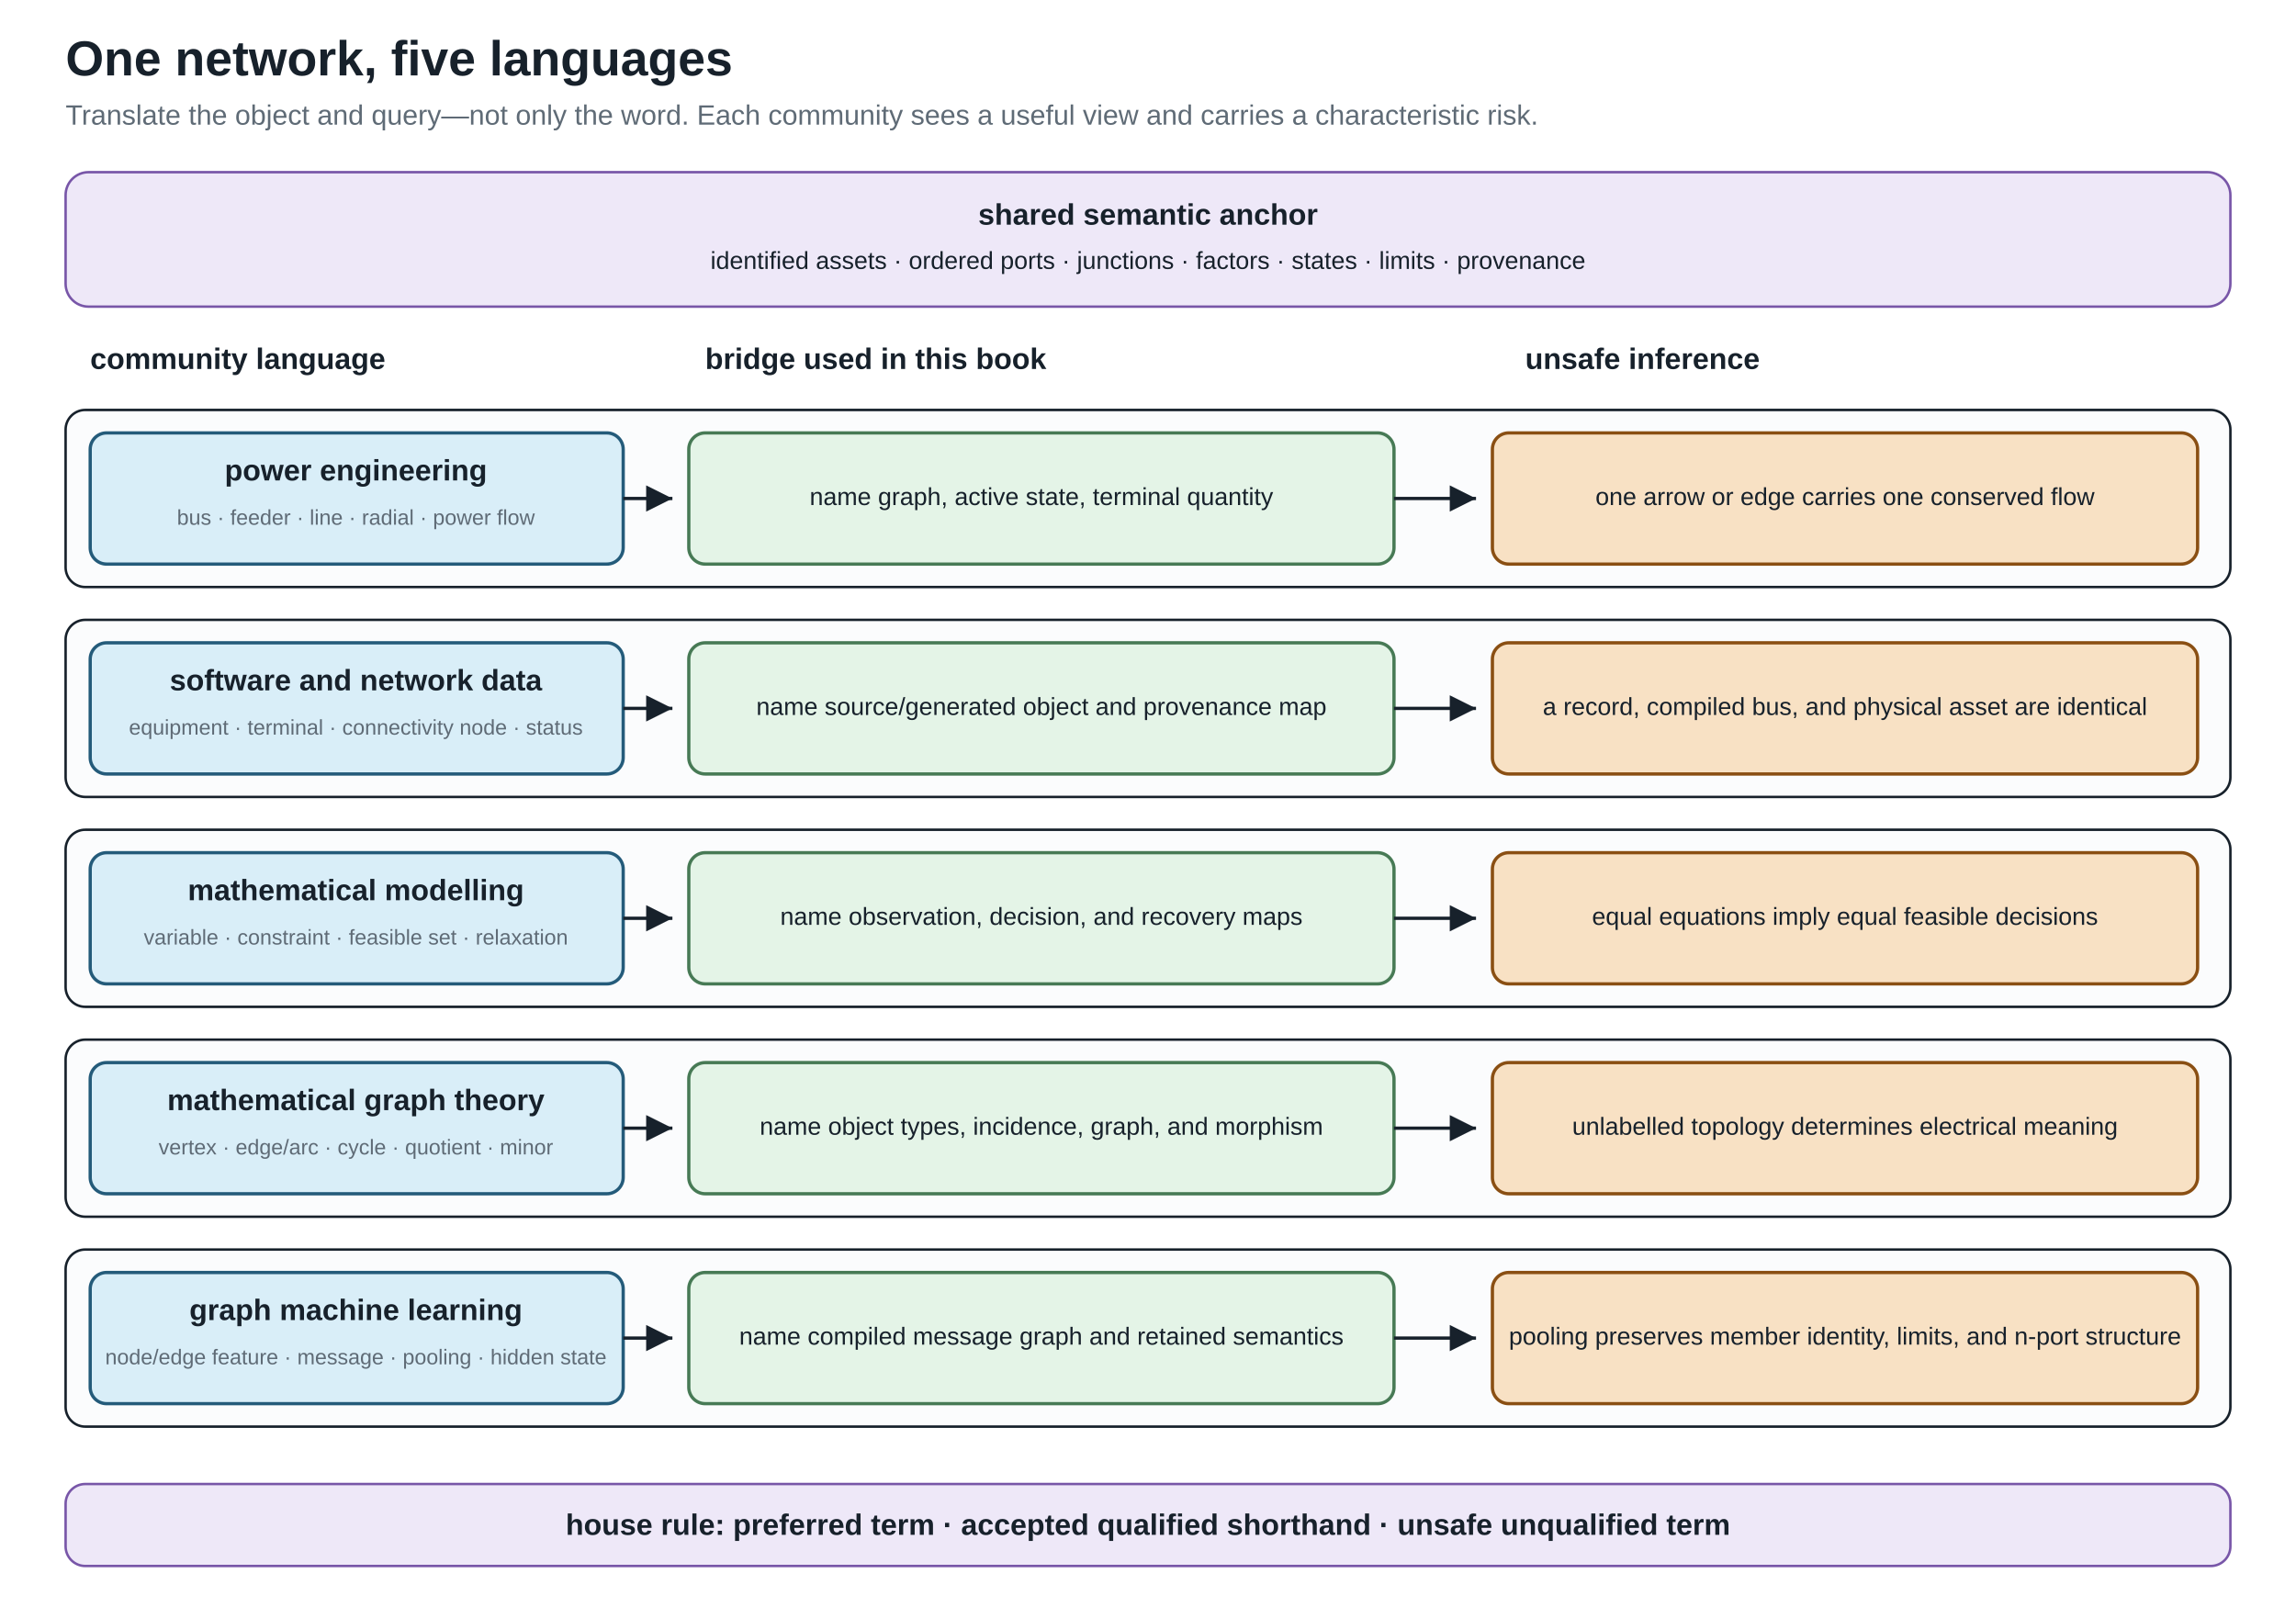
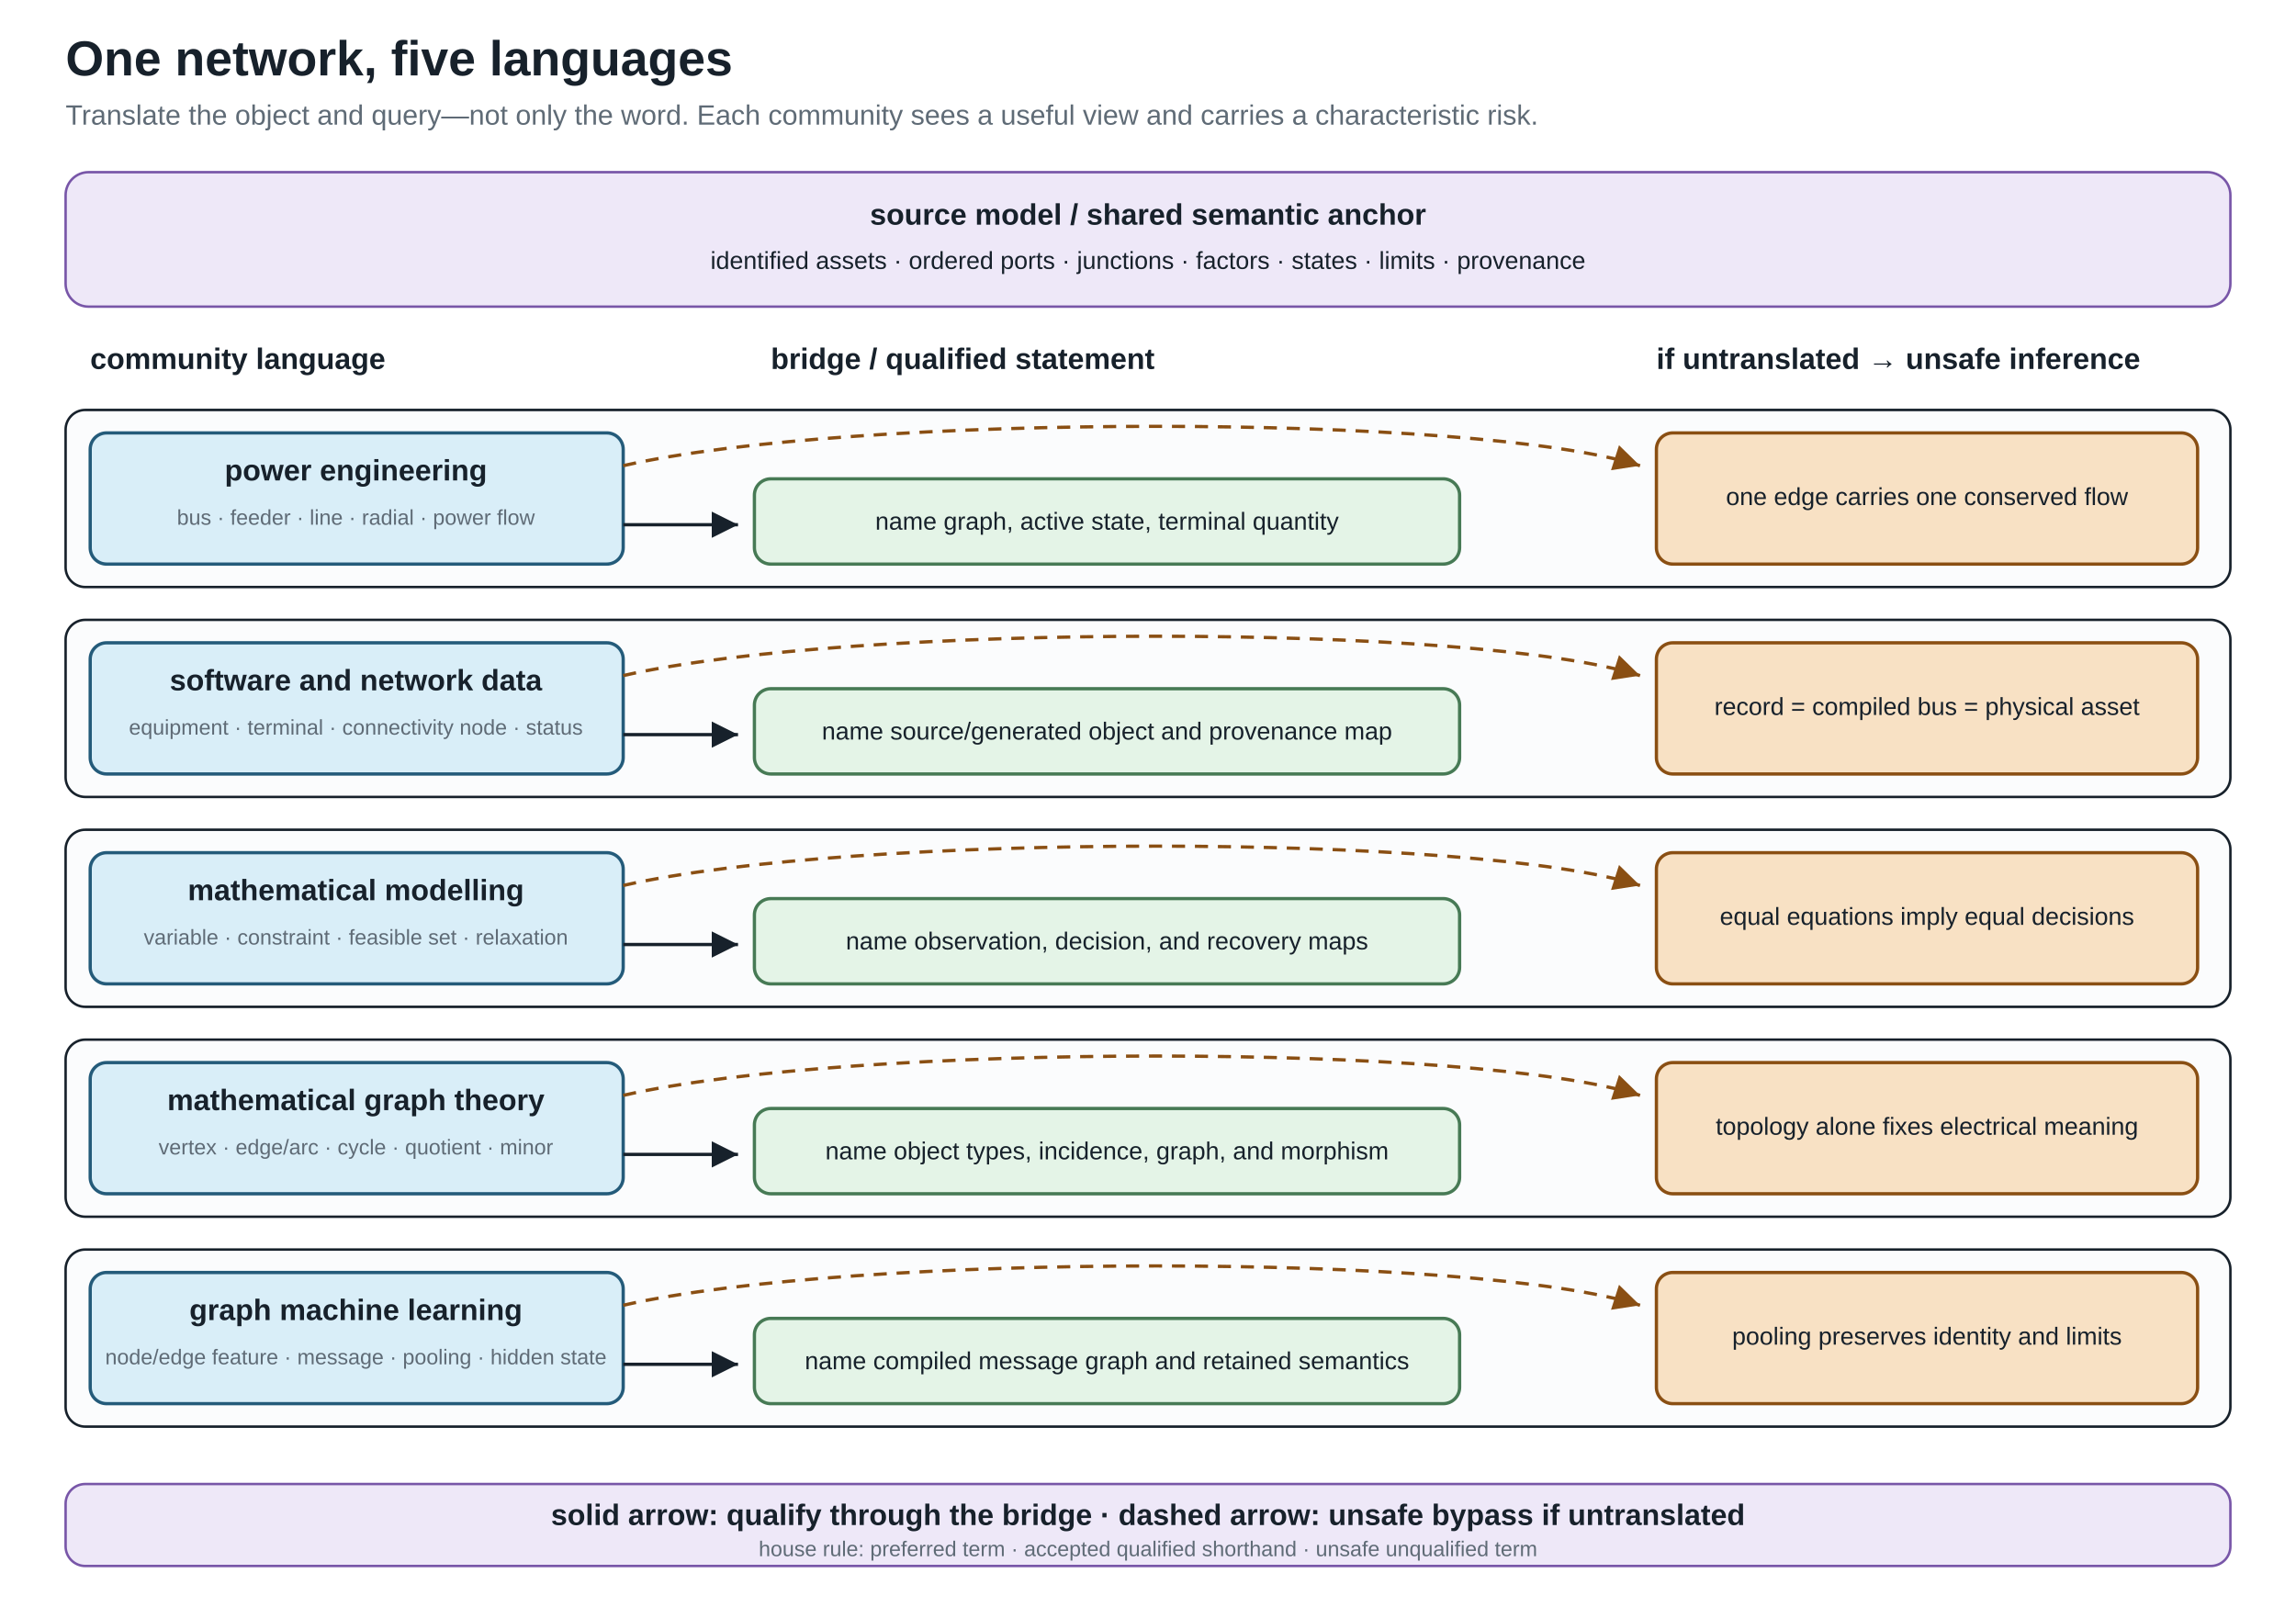
<svg xmlns="http://www.w3.org/2000/svg" width="1400" height="980" viewBox="0 0 1400 980">
  <rect width="1400" height="980" fill="white" />
-   <style>text{font-family:Arial,sans-serif;fill:#17212b}.title{font-size:30px;font-weight:bold}.sub{font-size:17px;fill:#5f6b76}.head{font-size:18px;font-weight:bold}.body{font-size:15px}.small{font-size:13px;fill:#5f6b76}.community{fill:#d9eef8;stroke:#245b7a;stroke-width:2}.bridge{fill:#e4f4e7;stroke:#477a55;stroke-width:2}.warning{fill:#f8e1c4;stroke:#8a4f13;stroke-width:2}.row{fill:#fbfcfd;stroke:#17212b;stroke-width:1.5}.arrow{stroke:#17212b;stroke-width:2;fill:none;marker-end:url(#arrow)}.tag{fill:#eee8f8;stroke:#7856a8;stroke-width:1.5}</style>
+   <style>text{font-family:Arial,sans-serif;fill:#17212b}.title{font-size:30px;font-weight:bold}.sub{font-size:17px;fill:#5f6b76}.head{font-size:18px;font-weight:bold}.body{font-size:15px}.small{font-size:13px;fill:#5f6b76}.community{fill:#d9eef8;stroke:#245b7a;stroke-width:2}.bridge{fill:#e4f4e7;stroke:#477a55;stroke-width:2}.warning{fill:#f8e1c4;stroke:#8a4f13;stroke-width:2}.row{fill:#fbfcfd;stroke:#17212b;stroke-width:1.5}.arrow{stroke:#17212b;stroke-width:2;fill:none;marker-end:url(#arrow)}.bypass{stroke:#8a4f13;stroke-width:2;stroke-dasharray:8 6;fill:none;marker-end:url(#warnArrow)}.tag{fill:#eee8f8;stroke:#7856a8;stroke-width:1.5}</style>
  <defs>
    <marker id="arrow" markerWidth="10" markerHeight="10" refX="8" refY="4" orient="auto">
      <path d="M0,0 L8,4 L0,8 z" fill="#17212b" />
+     </marker>
+     <marker id="warnArrow" markerWidth="10" markerHeight="10" refX="8" refY="4" orient="auto">
+       <path d="M0,0 L8,4 L0,8 z" fill="#8a4f13" />
    </marker>
  </defs>
  <text x="40" y="46" class="title" text-anchor="start">One network, five languages</text>
  <text x="40" y="76" class="sub" text-anchor="start">Translate the object and query—not only the word. Each community sees a useful view and carries a characteristic risk.</text>
  <rect x="40" y="105" width="1320" height="82" rx="14" class="tag" />
-   <text x="700" y="137" class="head" text-anchor="middle">shared semantic anchor</text>
+   <text x="700" y="137" class="head" text-anchor="middle">source model / shared semantic anchor</text>
  <text x="700" y="164" class="body" text-anchor="middle">identified assets · ordered ports · junctions · factors · states · limits · provenance</text>
  <text x="55" y="225" class="head" text-anchor="start">community language</text>
-   <text x="430" y="225" class="head" text-anchor="start">bridge used in this book</text>
-   <text x="930" y="225" class="head" text-anchor="start">unsafe inference</text>
+   <text x="470" y="225" class="head" text-anchor="start">bridge / qualified statement</text>
+   <text x="1010" y="225" class="head" text-anchor="start">if untranslated → unsafe inference</text>
  <rect x="40" y="250" width="1320" height="108" rx="12" class="row" />
  <rect x="55" y="264" width="325" height="80" rx="10" class="community" />
-   <rect x="420" y="264" width="430" height="80" rx="10" class="bridge" />
-   <rect x="910" y="264" width="430" height="80" rx="10" class="warning" />
+   <rect x="460" y="292" width="430" height="52" rx="10" class="bridge" />
+   <rect x="1010" y="264" width="330" height="80" rx="10" class="warning" />
  <text x="217" y="293" class="head" text-anchor="middle">power engineering</text>
  <text x="217" y="320" class="small" text-anchor="middle">bus · feeder · line · radial · power flow</text>
-   <text x="635" y="308" class="body" text-anchor="middle">name graph, active state, terminal quantity</text>
-   <text x="1125" y="308" class="body" text-anchor="middle">one arrow or edge carries one conserved flow</text>
-   <path d="M380 304 L410 304" class="arrow" />
-   <path d="M850 304 L900 304" class="arrow" />
+   <text x="675" y="323" class="body" text-anchor="middle">name graph, active state, terminal quantity</text>
+   <text x="1175" y="308" class="body" text-anchor="middle">one edge carries one conserved flow</text>
+   <path d="M380 320 L450 320" class="arrow" />
+   <path d="M380 284 C520 252 900 252 1000 284" class="bypass" />
  <rect x="40" y="378" width="1320" height="108" rx="12" class="row" />
  <rect x="55" y="392" width="325" height="80" rx="10" class="community" />
-   <rect x="420" y="392" width="430" height="80" rx="10" class="bridge" />
-   <rect x="910" y="392" width="430" height="80" rx="10" class="warning" />
+   <rect x="460" y="420" width="430" height="52" rx="10" class="bridge" />
+   <rect x="1010" y="392" width="330" height="80" rx="10" class="warning" />
  <text x="217" y="421" class="head" text-anchor="middle">software and network data</text>
  <text x="217" y="448" class="small" text-anchor="middle">equipment · terminal · connectivity node · status</text>
-   <text x="635" y="436" class="body" text-anchor="middle">name source/generated object and provenance map</text>
-   <text x="1125" y="436" class="body" text-anchor="middle">a record, compiled bus, and physical asset are identical</text>
-   <path d="M380 432 L410 432" class="arrow" />
-   <path d="M850 432 L900 432" class="arrow" />
+   <text x="675" y="451" class="body" text-anchor="middle">name source/generated object and provenance map</text>
+   <text x="1175" y="436" class="body" text-anchor="middle">record = compiled bus = physical asset</text>
+   <path d="M380 448 L450 448" class="arrow" />
+   <path d="M380 412 C520 380 900 380 1000 412" class="bypass" />
  <rect x="40" y="506" width="1320" height="108" rx="12" class="row" />
  <rect x="55" y="520" width="325" height="80" rx="10" class="community" />
-   <rect x="420" y="520" width="430" height="80" rx="10" class="bridge" />
-   <rect x="910" y="520" width="430" height="80" rx="10" class="warning" />
+   <rect x="460" y="548" width="430" height="52" rx="10" class="bridge" />
+   <rect x="1010" y="520" width="330" height="80" rx="10" class="warning" />
  <text x="217" y="549" class="head" text-anchor="middle">mathematical modelling</text>
  <text x="217" y="576" class="small" text-anchor="middle">variable · constraint · feasible set · relaxation</text>
-   <text x="635" y="564" class="body" text-anchor="middle">name observation, decision, and recovery maps</text>
-   <text x="1125" y="564" class="body" text-anchor="middle">equal equations imply equal feasible decisions</text>
-   <path d="M380 560 L410 560" class="arrow" />
-   <path d="M850 560 L900 560" class="arrow" />
+   <text x="675" y="579" class="body" text-anchor="middle">name observation, decision, and recovery maps</text>
+   <text x="1175" y="564" class="body" text-anchor="middle">equal equations imply equal decisions</text>
+   <path d="M380 576 L450 576" class="arrow" />
+   <path d="M380 540 C520 508 900 508 1000 540" class="bypass" />
  <rect x="40" y="634" width="1320" height="108" rx="12" class="row" />
  <rect x="55" y="648" width="325" height="80" rx="10" class="community" />
-   <rect x="420" y="648" width="430" height="80" rx="10" class="bridge" />
-   <rect x="910" y="648" width="430" height="80" rx="10" class="warning" />
+   <rect x="460" y="676" width="430" height="52" rx="10" class="bridge" />
+   <rect x="1010" y="648" width="330" height="80" rx="10" class="warning" />
  <text x="217" y="677" class="head" text-anchor="middle">mathematical graph theory</text>
  <text x="217" y="704" class="small" text-anchor="middle">vertex · edge/arc · cycle · quotient · minor</text>
-   <text x="635" y="692" class="body" text-anchor="middle">name object types, incidence, graph, and morphism</text>
-   <text x="1125" y="692" class="body" text-anchor="middle">unlabelled topology determines electrical meaning</text>
-   <path d="M380 688 L410 688" class="arrow" />
-   <path d="M850 688 L900 688" class="arrow" />
+   <text x="675" y="707" class="body" text-anchor="middle">name object types, incidence, graph, and morphism</text>
+   <text x="1175" y="692" class="body" text-anchor="middle">topology alone fixes electrical meaning</text>
+   <path d="M380 704 L450 704" class="arrow" />
+   <path d="M380 668 C520 636 900 636 1000 668" class="bypass" />
  <rect x="40" y="762" width="1320" height="108" rx="12" class="row" />
  <rect x="55" y="776" width="325" height="80" rx="10" class="community" />
-   <rect x="420" y="776" width="430" height="80" rx="10" class="bridge" />
-   <rect x="910" y="776" width="430" height="80" rx="10" class="warning" />
+   <rect x="460" y="804" width="430" height="52" rx="10" class="bridge" />
+   <rect x="1010" y="776" width="330" height="80" rx="10" class="warning" />
  <text x="217" y="805" class="head" text-anchor="middle">graph machine learning</text>
  <text x="217" y="832" class="small" text-anchor="middle">node/edge feature · message · pooling · hidden state</text>
-   <text x="635" y="820" class="body" text-anchor="middle">name compiled message graph and retained semantics</text>
-   <text x="1125" y="820" class="body" text-anchor="middle">pooling preserves member identity, limits, and n-port structure</text>
-   <path d="M380 816 L410 816" class="arrow" />
-   <path d="M850 816 L900 816" class="arrow" />
+   <text x="675" y="835" class="body" text-anchor="middle">name compiled message graph and retained semantics</text>
+   <text x="1175" y="820" class="body" text-anchor="middle">pooling preserves identity and limits</text>
+   <path d="M380 832 L450 832" class="arrow" />
+   <path d="M380 796 C520 764 900 764 1000 796" class="bypass" />
  <rect x="40" y="905" width="1320" height="50" rx="12" class="tag" />
-   <text x="700" y="936" class="head" text-anchor="middle">house rule: preferred term · accepted qualified shorthand · unsafe unqualified term</text>
+   <text x="700" y="930" class="head" text-anchor="middle">solid arrow: qualify through the bridge · dashed arrow: unsafe bypass if untranslated</text>
+   <text x="700" y="949" class="small" text-anchor="middle">house rule: preferred term · accepted qualified shorthand · unsafe unqualified term</text>
</svg>
